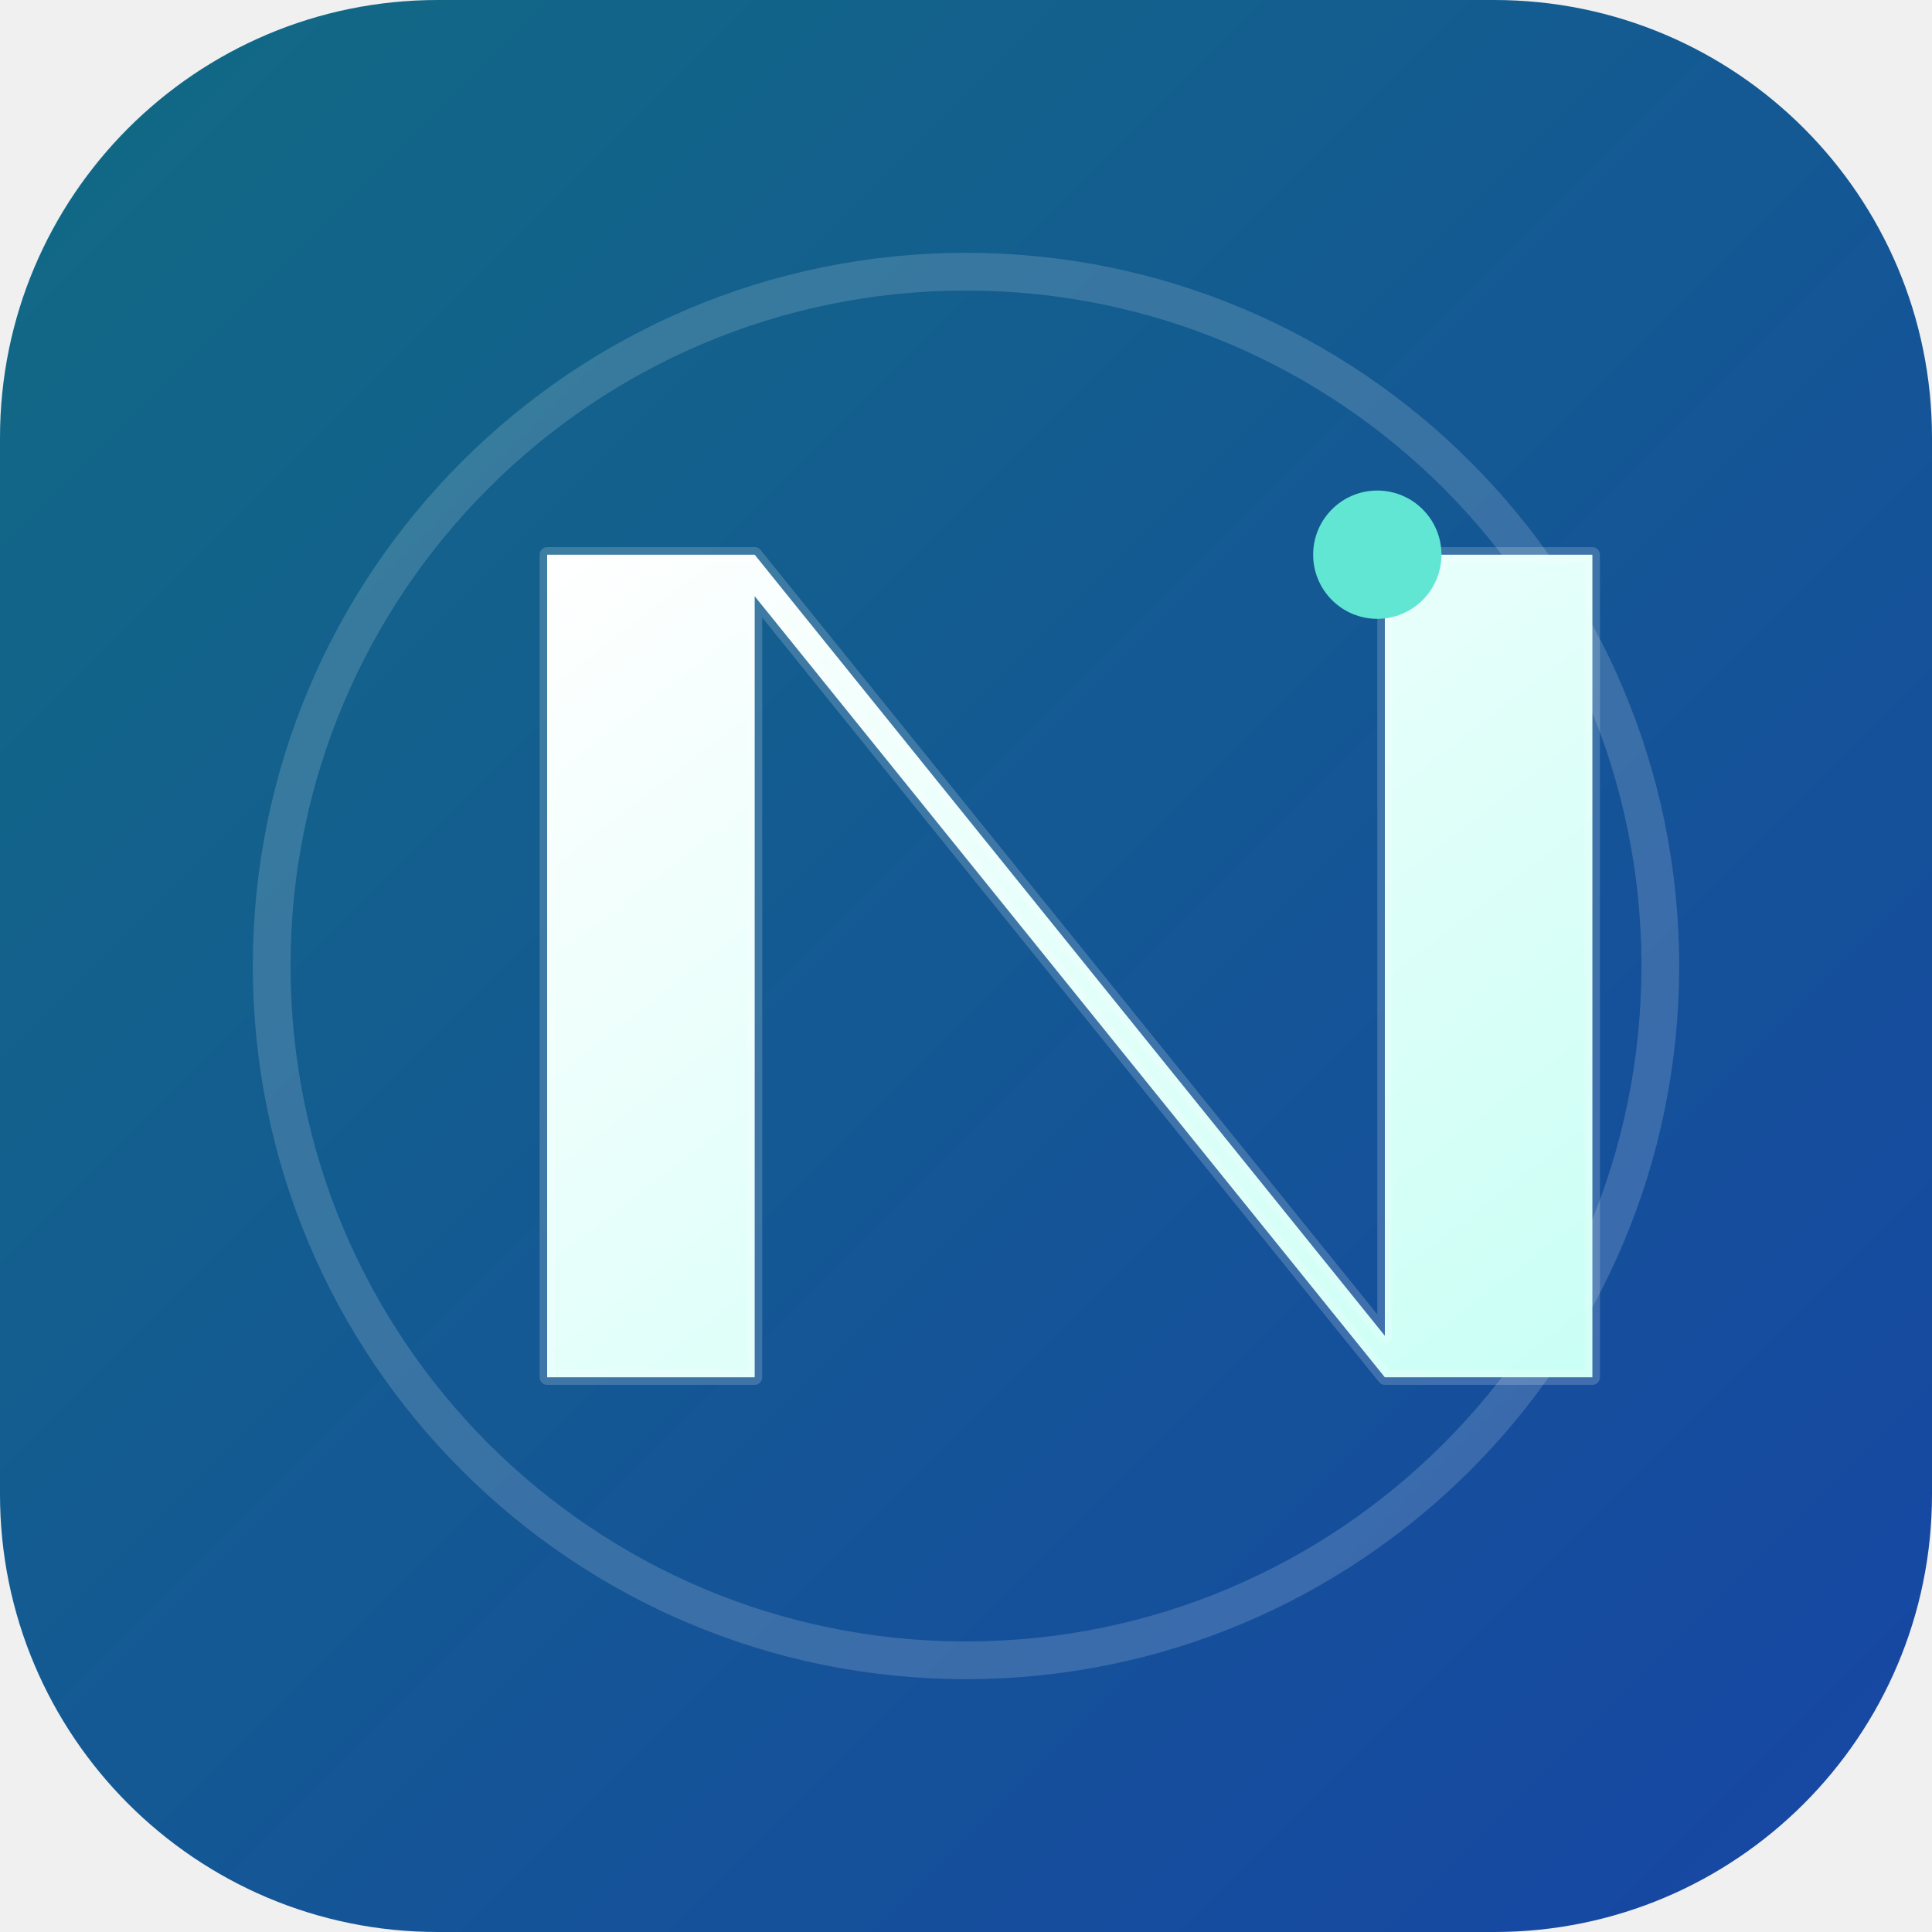
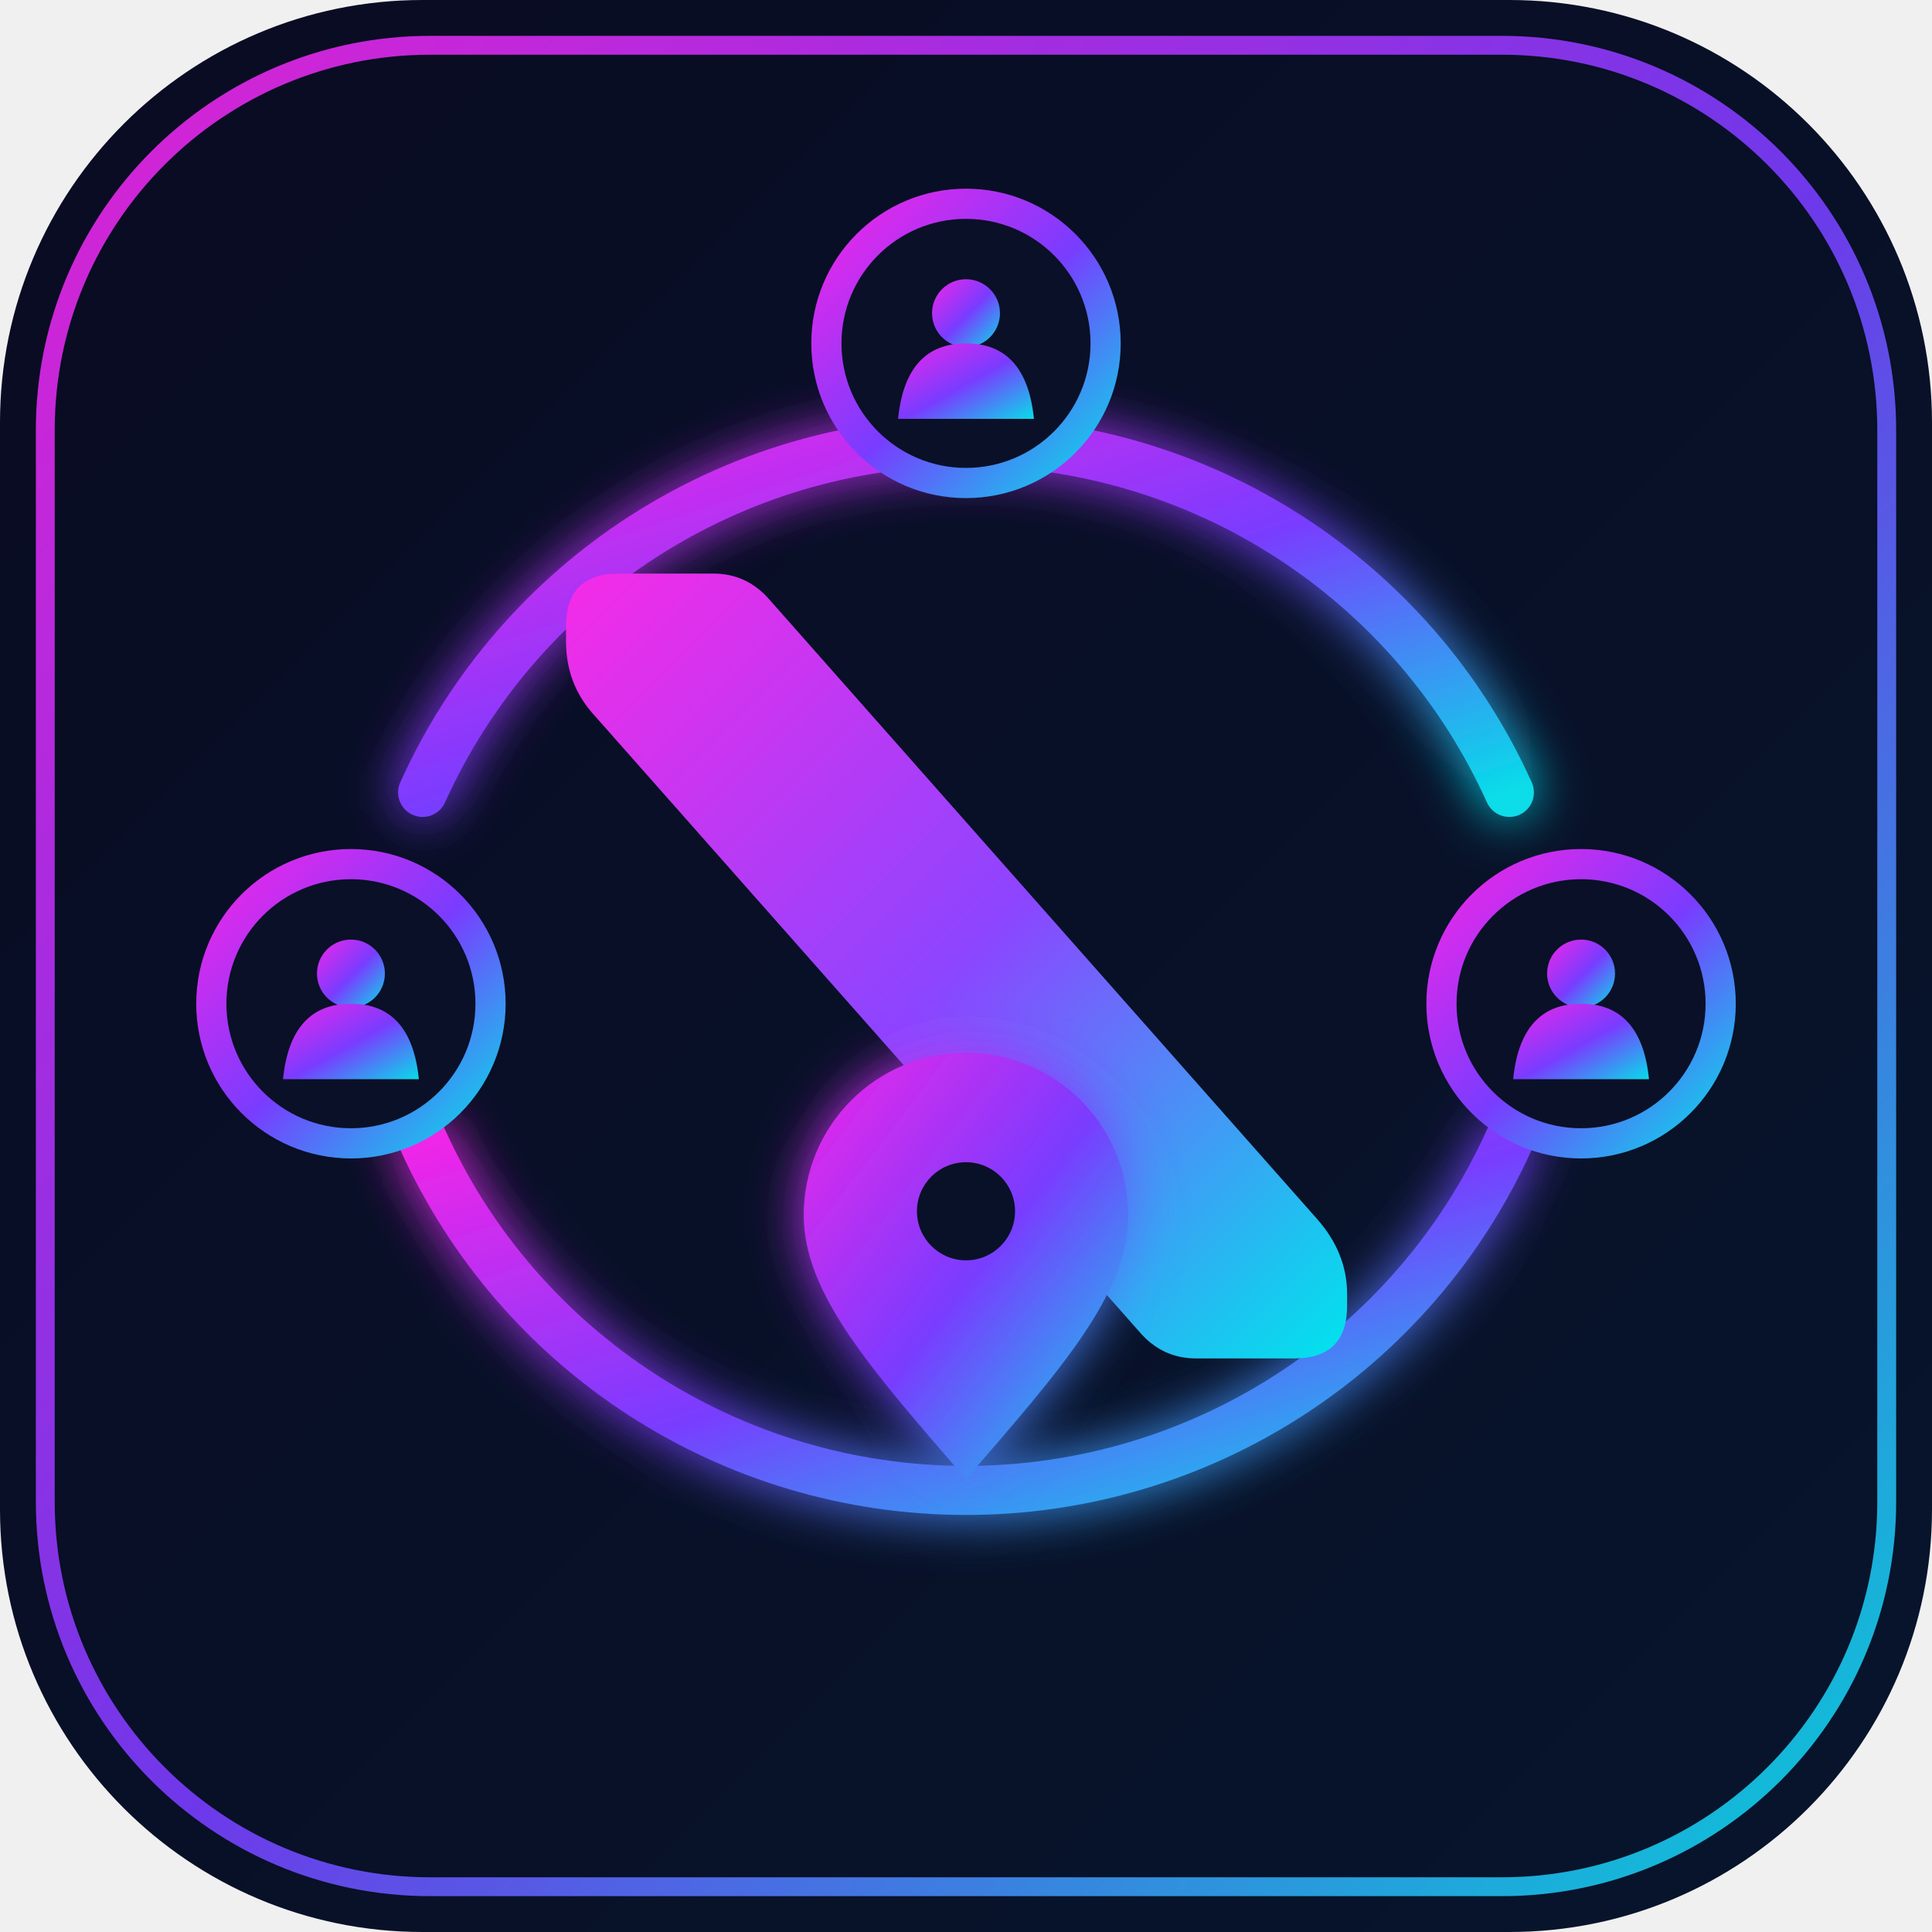
<svg xmlns="http://www.w3.org/2000/svg" viewBox="0 0 512 512">
  <defs>
    <linearGradient id="bg" x1="0" y1="0" x2="1" y2="1">
-       <stop offset="0" stop-color="#116b83" />
-       <stop offset="1" stop-color="#1745a5" />
+       <stop offset="0" stop-color="#090b22" />
+       <stop offset="1" stop-color="#07152c" />
    </linearGradient>
-     <linearGradient id="mark" x1="0" y1="0" x2="1" y2="1">
-       <stop offset="0" stop-color="#ffffff" />
-       <stop offset="1" stop-color="#c9fff5" />
+     <linearGradient id="neon" x1="0" y1="0" x2="1" y2="1">
+       <stop offset="0" stop-color="#f026e8" />
+       <stop offset=".52" stop-color="#793cff" />
+       <stop offset="1" stop-color="#08dce9" />
    </linearGradient>
+     <linearGradient id="n" x1="0" y1="0" x2="1" y2="1">
+       <stop offset="0" stop-color="#f52be7" />
+       <stop offset=".5" stop-color="#8c45ff" />
+       <stop offset="1" stop-color="#00e4ec" />
+     </linearGradient>
+     <filter id="glow" x="-50%" y="-50%" width="200%" height="200%">
+       <feGaussianBlur stdDeviation="7" result="blur" />
+       <feMerge>
+         <feMergeNode in="blur" />
+         <feMergeNode in="SourceGraphic" />
+       </feMerge>
+     </filter>
  </defs>
-   <rect width="512" height="512" rx="116" fill="url(#bg)" />
-   <circle cx="256" cy="256" r="184" fill="none" stroke="#ffffff" stroke-opacity=".16" stroke-width="10" />
-   <path d="M145 365V147h55l167 207V147h55v218h-55L200 158v207z" fill="url(#mark)" stroke="#ffffff" stroke-opacity=".18" stroke-width="4" stroke-linejoin="round" />
-   <circle cx="365" cy="147" r="17" fill="#62e6d4" />
+   <rect width="512" height="512" rx="112" fill="url(#bg)" />
+   <rect x="12" y="12" width="488" height="488" rx="102" fill="none" stroke="url(#neon)" stroke-width="5" opacity=".9" />
+   <g fill="none" stroke="url(#neon)" stroke-width="13" stroke-linecap="round" filter="url(#glow)">
+     <path d="M112 210a158 158 0 0 1 288 0" />
+     <path d="M400 302a158 158 0 0 1-288 0" />
+   </g>
+   <path d="M150 345V166q0-14 14-14h25q9 0 15 7l145 164q8 9 8 20v3q0 14-14 14h-26q-9 0-15-7L157 189q-7-8-7-19" fill="url(#n)" />
+   <path d="M362 167v179q0 14-14 14h-25q-9 0-15-7L163 189q-8-9-8-20v-3q0-14 14-14h26q9 0 15 7l145 164q7 8 7 19" fill="url(#n)" opacity=".0" />
+   <g fill="#0a1028" stroke="url(#neon)" stroke-width="8">
+     <circle cx="256" cy="91" r="37" />
+     <circle cx="93" cy="266" r="37" />
+     <circle cx="419" cy="266" r="37" />
+   </g>
+   <g fill="url(#neon)">
+     <circle cx="256" cy="83" r="9" />
+     <path d="M238 111q2-20 18-20t18 20z" />
+     <circle cx="93" cy="258" r="9" />
+     <path d="M75 286q2-20 18-20t18 20z" />
+     <circle cx="419" cy="258" r="9" />
+     <path d="M401 286q2-20 18-20t18 20z" />
+   </g>
+   <path d="M256 392c-25-29-43-49-43-70a43 43 0 1 1 86 0c0 21-18 41-43 70z" fill="url(#neon)" filter="url(#glow)" />
+   <circle cx="256" cy="321" r="13" fill="#091128" />
</svg>
